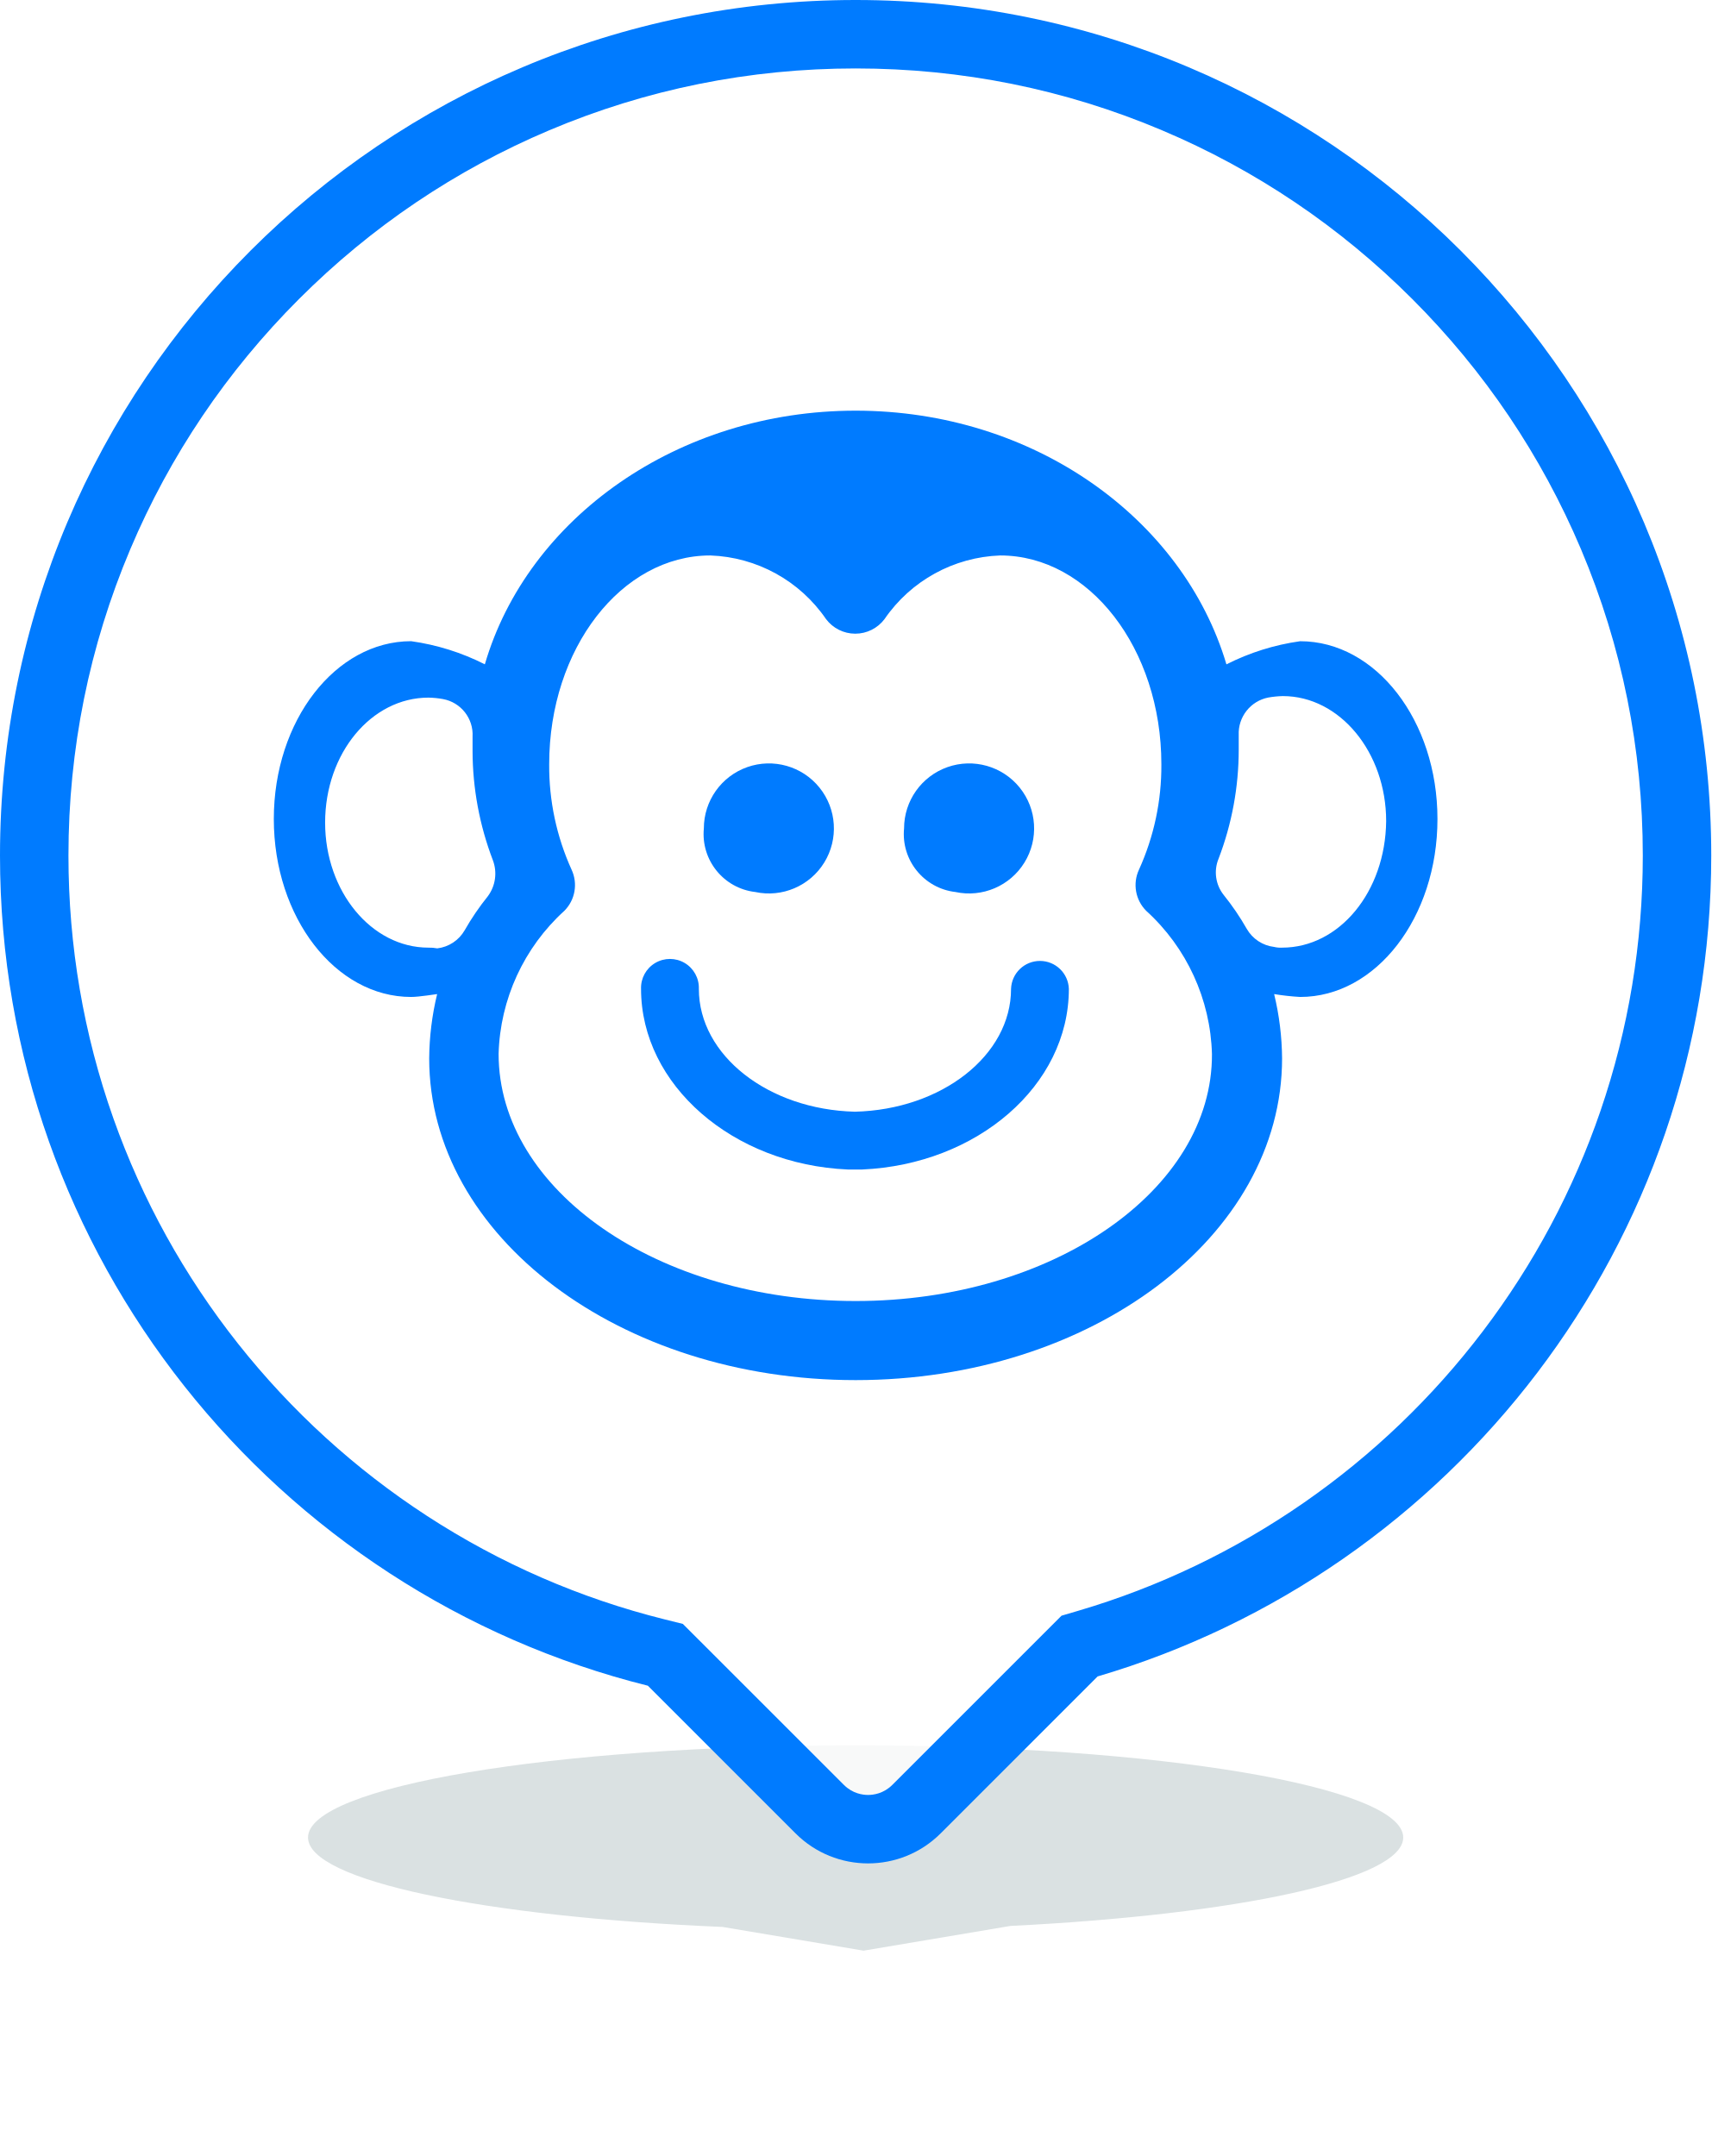
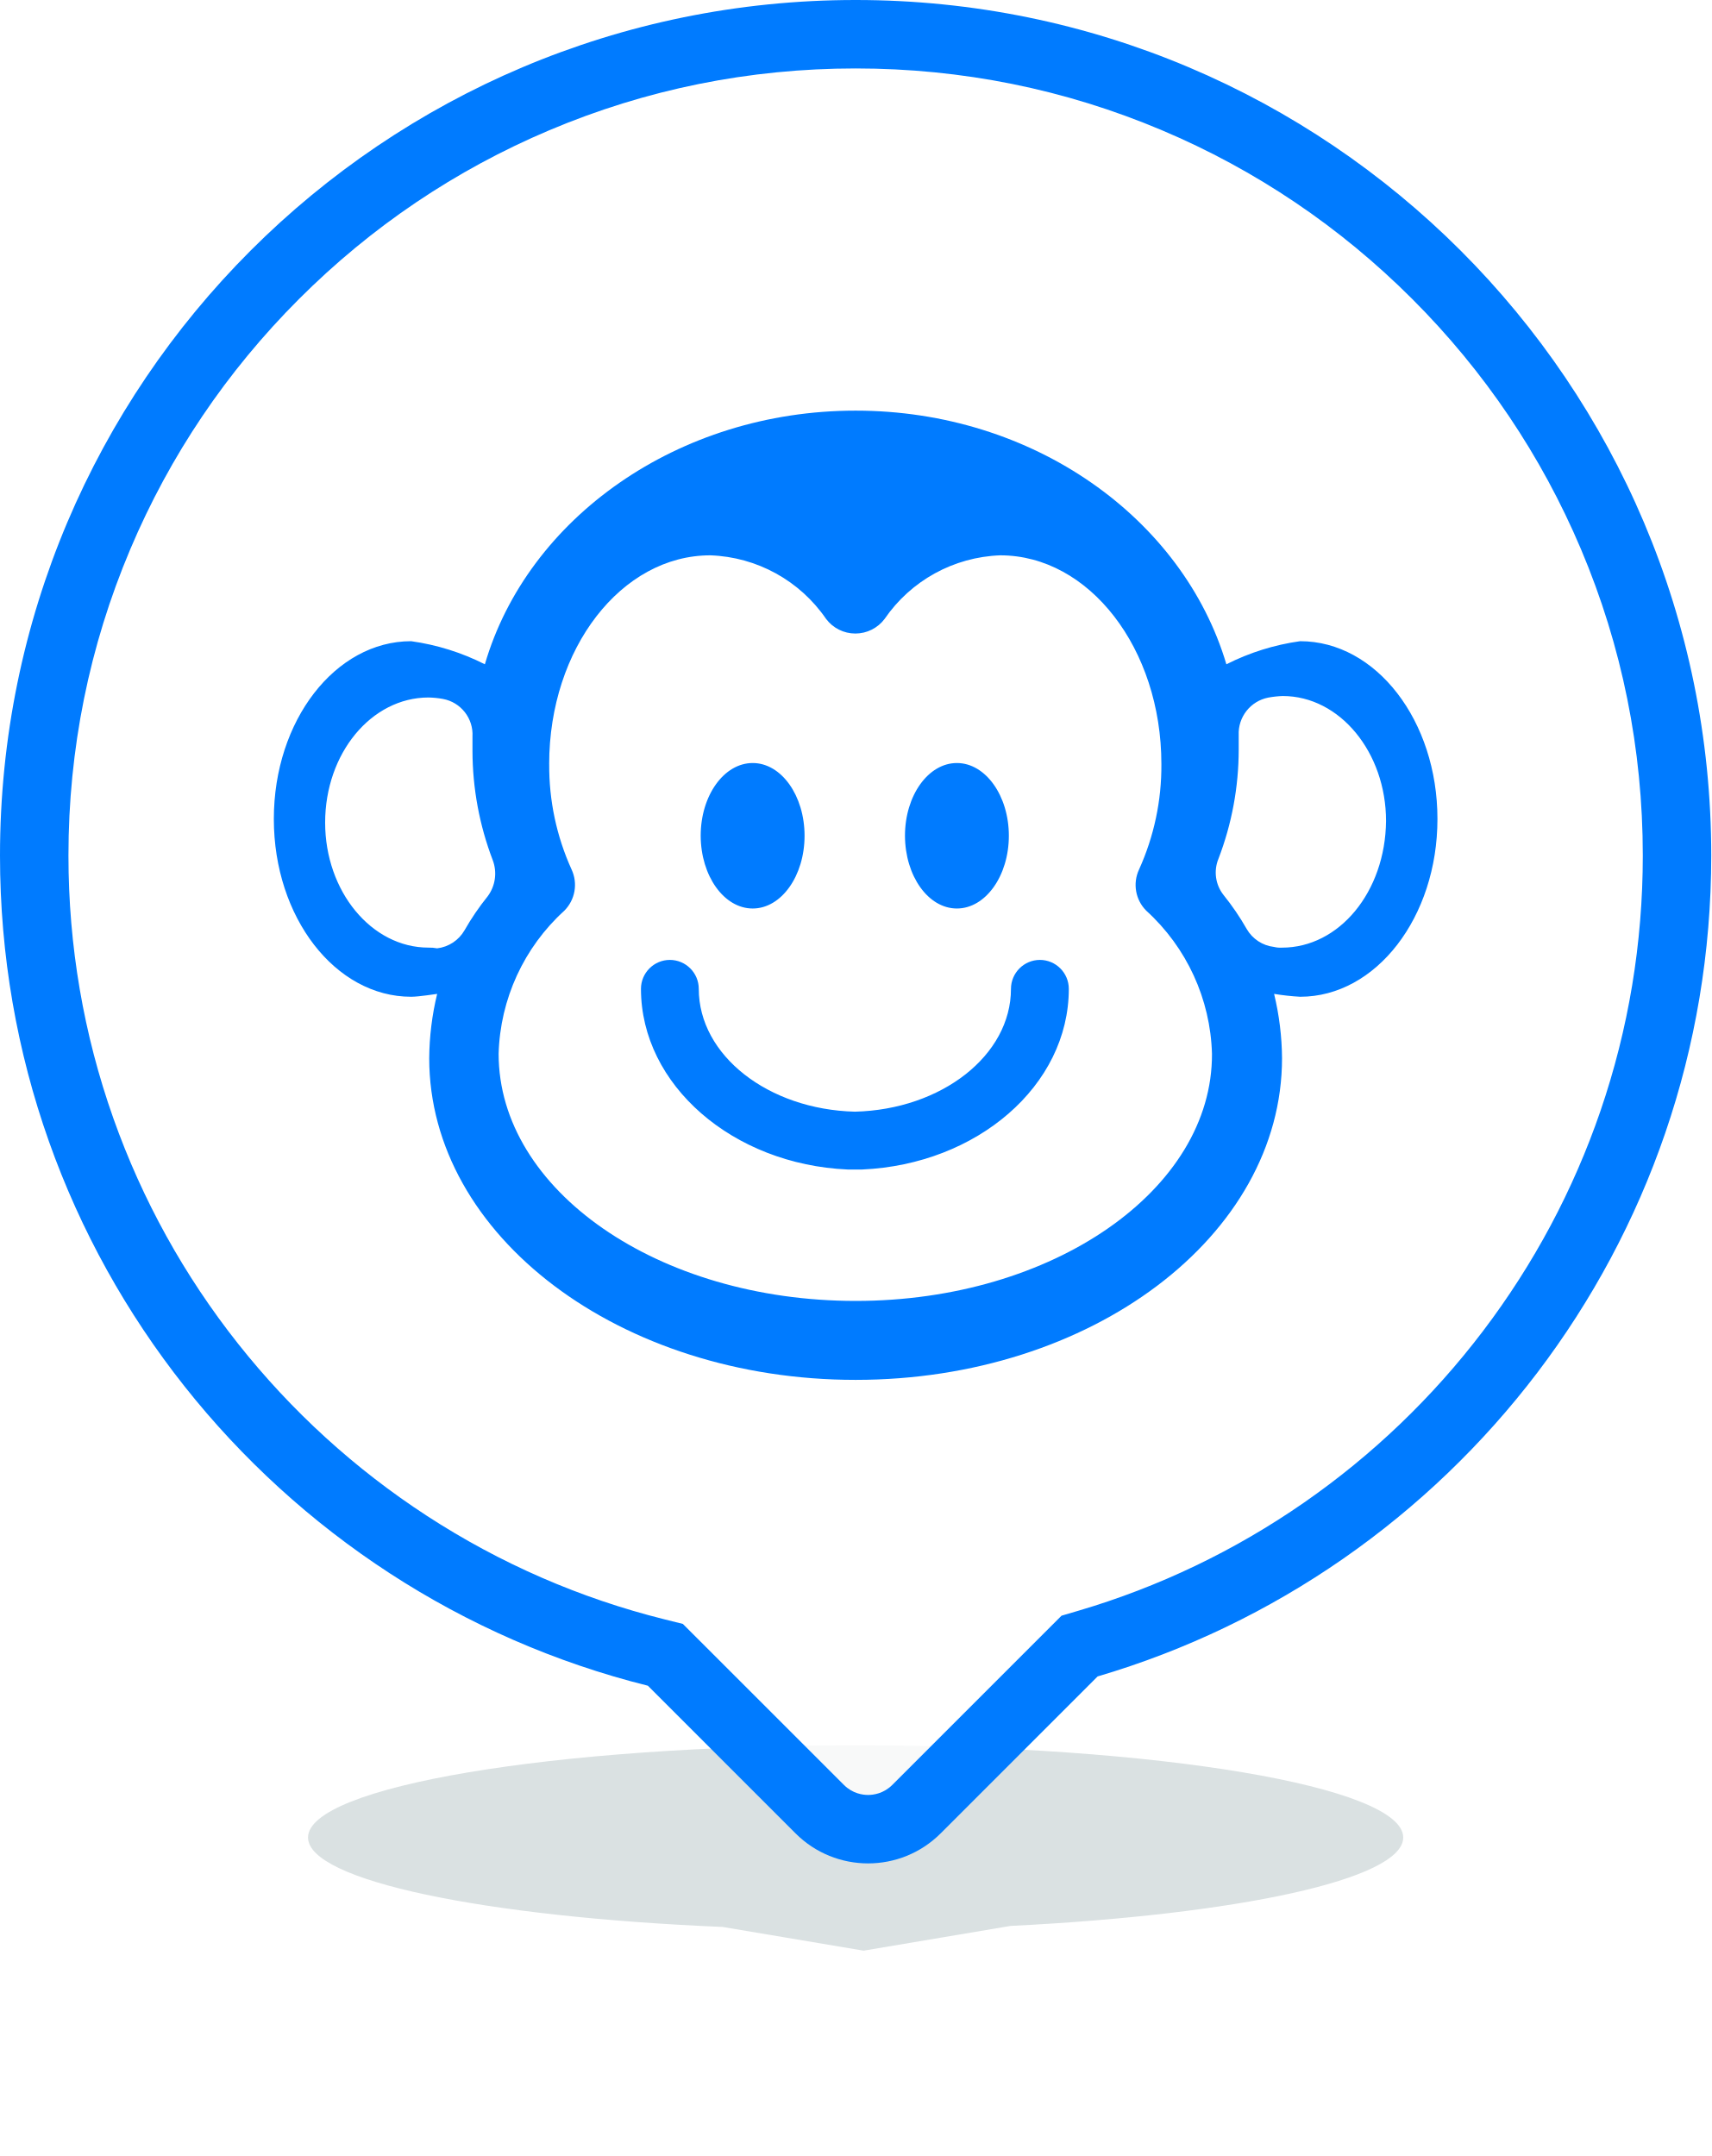
<svg xmlns="http://www.w3.org/2000/svg" viewBox="0 0 50 63">
  <defs>
    <style>.a{fill:rgba(70,108,110,0.2);}.b{fill:rgba(255,255,255,0.8);}.c,.e{fill:#007bff;}.d,.e{stroke:none;}</style>
  </defs>
  <g transform="translate(-2597 -6019)">
    <path class="a" d="M12.115,5.307C5.156,5.014,0,3.955,0,2.693,0,1.206,7.164,0,16,0S32,1.206,32,2.693c0,1.223-4.842,2.255-11.475,2.584L16.233,6Z" transform="translate(2606 6070)" />
    <g transform="translate(-5718)">
      <g class="b" transform="translate(8315 6019)">
        <path class="d" d="M 25.364 53.45 C 24.83 53.45 24.327 53.241 23.95 52.864 L 19.637 48.551 L 19.441 48.355 L 19.172 48.288 C 16.598 47.646 14.161 46.584 11.93 45.133 C 9.736 43.705 7.798 41.939 6.171 39.884 C 4.529 37.81 3.251 35.499 2.371 33.017 C 1.461 30.449 1 27.751 1 25 C 1 21.76 1.634 18.617 2.886 15.659 C 4.094 12.801 5.825 10.234 8.03 8.03 C 10.234 5.825 12.801 4.094 15.659 2.886 C 18.617 1.634 21.76 1 25 1 C 28.241 1 31.383 1.634 34.342 2.886 C 37.2 4.094 39.766 5.825 41.971 8.03 C 44.175 10.234 45.906 12.801 47.115 15.659 C 48.366 18.617 49 21.76 49 25 C 49 27.667 48.566 30.286 47.71 32.784 C 46.883 35.199 45.676 37.459 44.125 39.501 C 42.591 41.522 40.756 43.28 38.673 44.727 C 36.561 46.194 34.245 47.304 31.788 48.027 L 31.543 48.099 L 31.363 48.28 L 26.779 52.864 C 26.401 53.241 25.899 53.45 25.364 53.45 Z" />
        <path class="e" d="M 25.364 52.45 C 25.519 52.45 25.817 52.411 26.072 52.156 L 30.656 47.572 L 31.016 47.212 L 31.505 47.068 C 33.859 46.375 36.079 45.311 38.103 43.906 C 40.1 42.519 41.858 40.834 43.329 38.897 C 44.815 36.939 45.971 34.774 46.764 32.46 C 47.584 30.066 48 27.556 48 25 C 48 21.894 47.393 18.883 46.194 16.048 C 45.035 13.31 43.377 10.85 41.264 8.737 C 39.151 6.624 36.691 4.965 33.952 3.807 C 31.118 2.608 28.106 2 25 2 C 21.894 2 18.883 2.608 16.048 3.807 C 13.31 4.965 10.85 6.624 8.737 8.737 C 6.624 10.85 4.965 13.31 3.807 16.048 C 2.608 18.883 2 21.894 2 25 C 2 27.637 2.442 30.222 3.314 32.683 C 4.157 35.061 5.382 37.275 6.955 39.263 C 8.515 41.233 10.372 42.926 12.475 44.295 C 14.613 45.686 16.948 46.703 19.414 47.318 L 19.952 47.452 L 20.344 47.844 L 24.657 52.156 C 24.912 52.411 25.209 52.45 25.364 52.45 M 25.364 54.45 C 24.596 54.45 23.828 54.157 23.243 53.571 L 18.93 49.258 C 8.056 46.546 2.716064386731887e-07 36.714 2.716064386731887e-07 25 C 2.716064386731887e-07 11.193 11.193 5.314331247063819e-06 25 5.314331247063819e-06 C 38.807 5.314331247063819e-06 50 11.193 50 25 C 50 36.351 42.434 45.936 32.07 48.987 L 27.486 53.571 C 26.9 54.157 26.132 54.45 25.364 54.45 Z" />
      </g>
-       <g transform="translate(8322.9 6031)">
-         <path class="c" d="M30.088,6.737a6.867,6.867,0,0,0-2.154.676C26.666,3.147,22.3,0,17.1,0S7.512,3.147,6.266,7.412a6.867,6.867,0,0,0-2.154-.676C1.9,6.737.1,9.06.1,11.932s1.8,5.2,4.012,5.2c.232,0,.739-.084.76-.084a8.247,8.247,0,0,0-.232,1.88c0,5.2,5.575,9.4,12.46,9.4s12.46-4.2,12.46-9.4a8.247,8.247,0,0,0-.232-1.88,7.219,7.219,0,0,0,.76.084c2.217,0,4.012-2.323,4.012-5.2S32.3,6.737,30.088,6.737ZM4.619,15.691c-1.668,0-3.02-1.647-3.02-3.653,0-2.027,1.352-3.653,3.02-3.653a2.6,2.6,0,0,1,.422.042,1.056,1.056,0,0,1,.866,1.1v.422A8.994,8.994,0,0,0,6.5,13.135a1.108,1.108,0,0,1-.148,1.056,7.491,7.491,0,0,0-.676.993,1.067,1.067,0,0,1-.8.528A1.212,1.212,0,0,0,4.619,15.691ZM17.1,26.017c-5.765,0-10.432-3.231-10.432-7.222a5.867,5.867,0,0,1,1.922-4.181,1.065,1.065,0,0,0,.211-1.2,7.326,7.326,0,0,1-.655-3.083c0-3.379,2.112-6.1,4.709-6.1a4.279,4.279,0,0,1,3.379,1.858,1.069,1.069,0,0,0,1.711,0,4.279,4.279,0,0,1,3.379-1.858c2.6,0,4.709,2.724,4.709,6.1a7.326,7.326,0,0,1-.655,3.083,1.065,1.065,0,0,0,.211,1.2A5.867,5.867,0,0,1,27.511,18.8C27.532,22.765,22.865,26.017,17.1,26.017ZM29.56,15.691a.792.792,0,0,1-.232-.021,1.067,1.067,0,0,1-.8-.528,7.49,7.49,0,0,0-.676-.993,1.056,1.056,0,0,1-.148-1.056A8.908,8.908,0,0,0,28.293,9.9V9.482a1.071,1.071,0,0,1,.866-1.1,2.862,2.862,0,0,1,.422-.042c1.668,0,3.02,1.647,3.02,3.653C32.579,14.065,31.228,15.691,29.56,15.691Z" />
-         <g transform="translate(12.665 10.348)">
-           <path class="c" d="M88.8,52.717a1.9,1.9,0,1,0-1.5-1.858A1.706,1.706,0,0,0,88.8,52.717Z" transform="translate(-81.45 -49)" />
-           <path class="c" d="M61.1,52.717a1.9,1.9,0,1,0-1.5-1.858A1.706,1.706,0,0,0,61.1,52.717Z" transform="translate(-59.6 -49)" />
-         </g>
-         <path class="c" d="M57.362,82.124c3.358-.148,6.04-2.45,6.04-5.279a.845.845,0,0,0-1.689,0c0,1.943-2.027,3.527-4.561,3.59-2.534-.063-4.561-1.647-4.561-3.59a.845.845,0,1,0-1.689,0c0,2.809,2.682,5.132,6.04,5.279Z" transform="translate(-40.072 -59.95)" />
-       </g>
+       <path class="c" d="M-1766.459-6075.492a8.249,8.249,0,0,1,.232-1.879c-.021,0-.528.084-.76.084-2.218,0-4.012-2.323-4.012-5.195s1.795-5.195,4.012-5.195a6.869,6.869,0,0,1,2.154.675c1.245-4.265,5.639-7.412,10.833-7.412s9.566,3.147,10.833,7.412a6.869,6.869,0,0,1,2.155-.675c2.218,0,4.012,2.323,4.012,5.195s-1.795,5.195-4.012,5.195a7.237,7.237,0,0,1-.761-.084,8.249,8.249,0,0,1,.232,1.879c0,5.2-5.574,9.4-12.459,9.4S-1766.459-6070.3-1766.459-6075.492Zm3.506-8.594a7.322,7.322,0,0,0,.655,3.083,1.066,1.066,0,0,1-.212,1.2,5.869,5.869,0,0,0-1.921,4.182c0,3.991,4.667,7.222,10.432,7.222s10.432-3.252,10.411-7.222a5.869,5.869,0,0,0-1.921-4.182,1.064,1.064,0,0,1-.211-1.2,7.337,7.337,0,0,0,.654-3.083c0-3.379-2.112-6.1-4.709-6.1a4.28,4.28,0,0,0-3.378,1.858,1.069,1.069,0,0,1-1.71,0,4.282,4.282,0,0,0-3.379-1.858C-1760.842-6090.189-1762.954-6087.465-1762.954-6084.086Zm-6.547,1.71c0,2.005,1.351,3.653,3.02,3.653a1.2,1.2,0,0,1,.253.021,1.067,1.067,0,0,0,.8-.528,7.465,7.465,0,0,1,.676-.992,1.111,1.111,0,0,0,.148-1.057,9,9,0,0,1-.592-3.188v-.423a1.057,1.057,0,0,0-.865-1.1,2.626,2.626,0,0,0-.422-.042C-1768.15-6086.029-1769.5-6084.4-1769.5-6082.375Zm27.558-3.653a1.071,1.071,0,0,0-.865,1.1v.422a8.919,8.919,0,0,1-.592,3.189,1.057,1.057,0,0,0,.148,1.056,7.477,7.477,0,0,1,.676.992,1.063,1.063,0,0,0,.8.527.778.778,0,0,0,.232.021c1.669,0,3.02-1.626,3.041-3.7,0-2.006-1.351-3.653-3.02-3.653A2.882,2.882,0,0,0-1741.942-6086.029Zm-12.29,13.79c-3.358-.148-6.04-2.471-6.04-5.28a.847.847,0,0,1,.844-.845.847.847,0,0,1,.845.845c0,1.943,2.027,3.526,4.561,3.59,2.534-.063,4.561-1.646,4.561-3.59a.848.848,0,0,1,.845-.845.847.847,0,0,1,.845.845c0,2.83-2.682,5.132-6.04,5.28Zm1.674-9.753c0-1.176.681-2.125,1.517-2.125s1.518.954,1.518,2.125-.68,2.126-1.518,2.126S-1752.554-6080.816-1752.558-6081.992Zm-5.969,0c0-1.176.682-2.125,1.52-2.125s1.515.954,1.515,2.125-.677,2.126-1.515,2.126S-1758.523-6080.816-1758.527-6081.992Z" transform="translate(10094 12125.413)" />
    </g>
  </g>
</svg>
